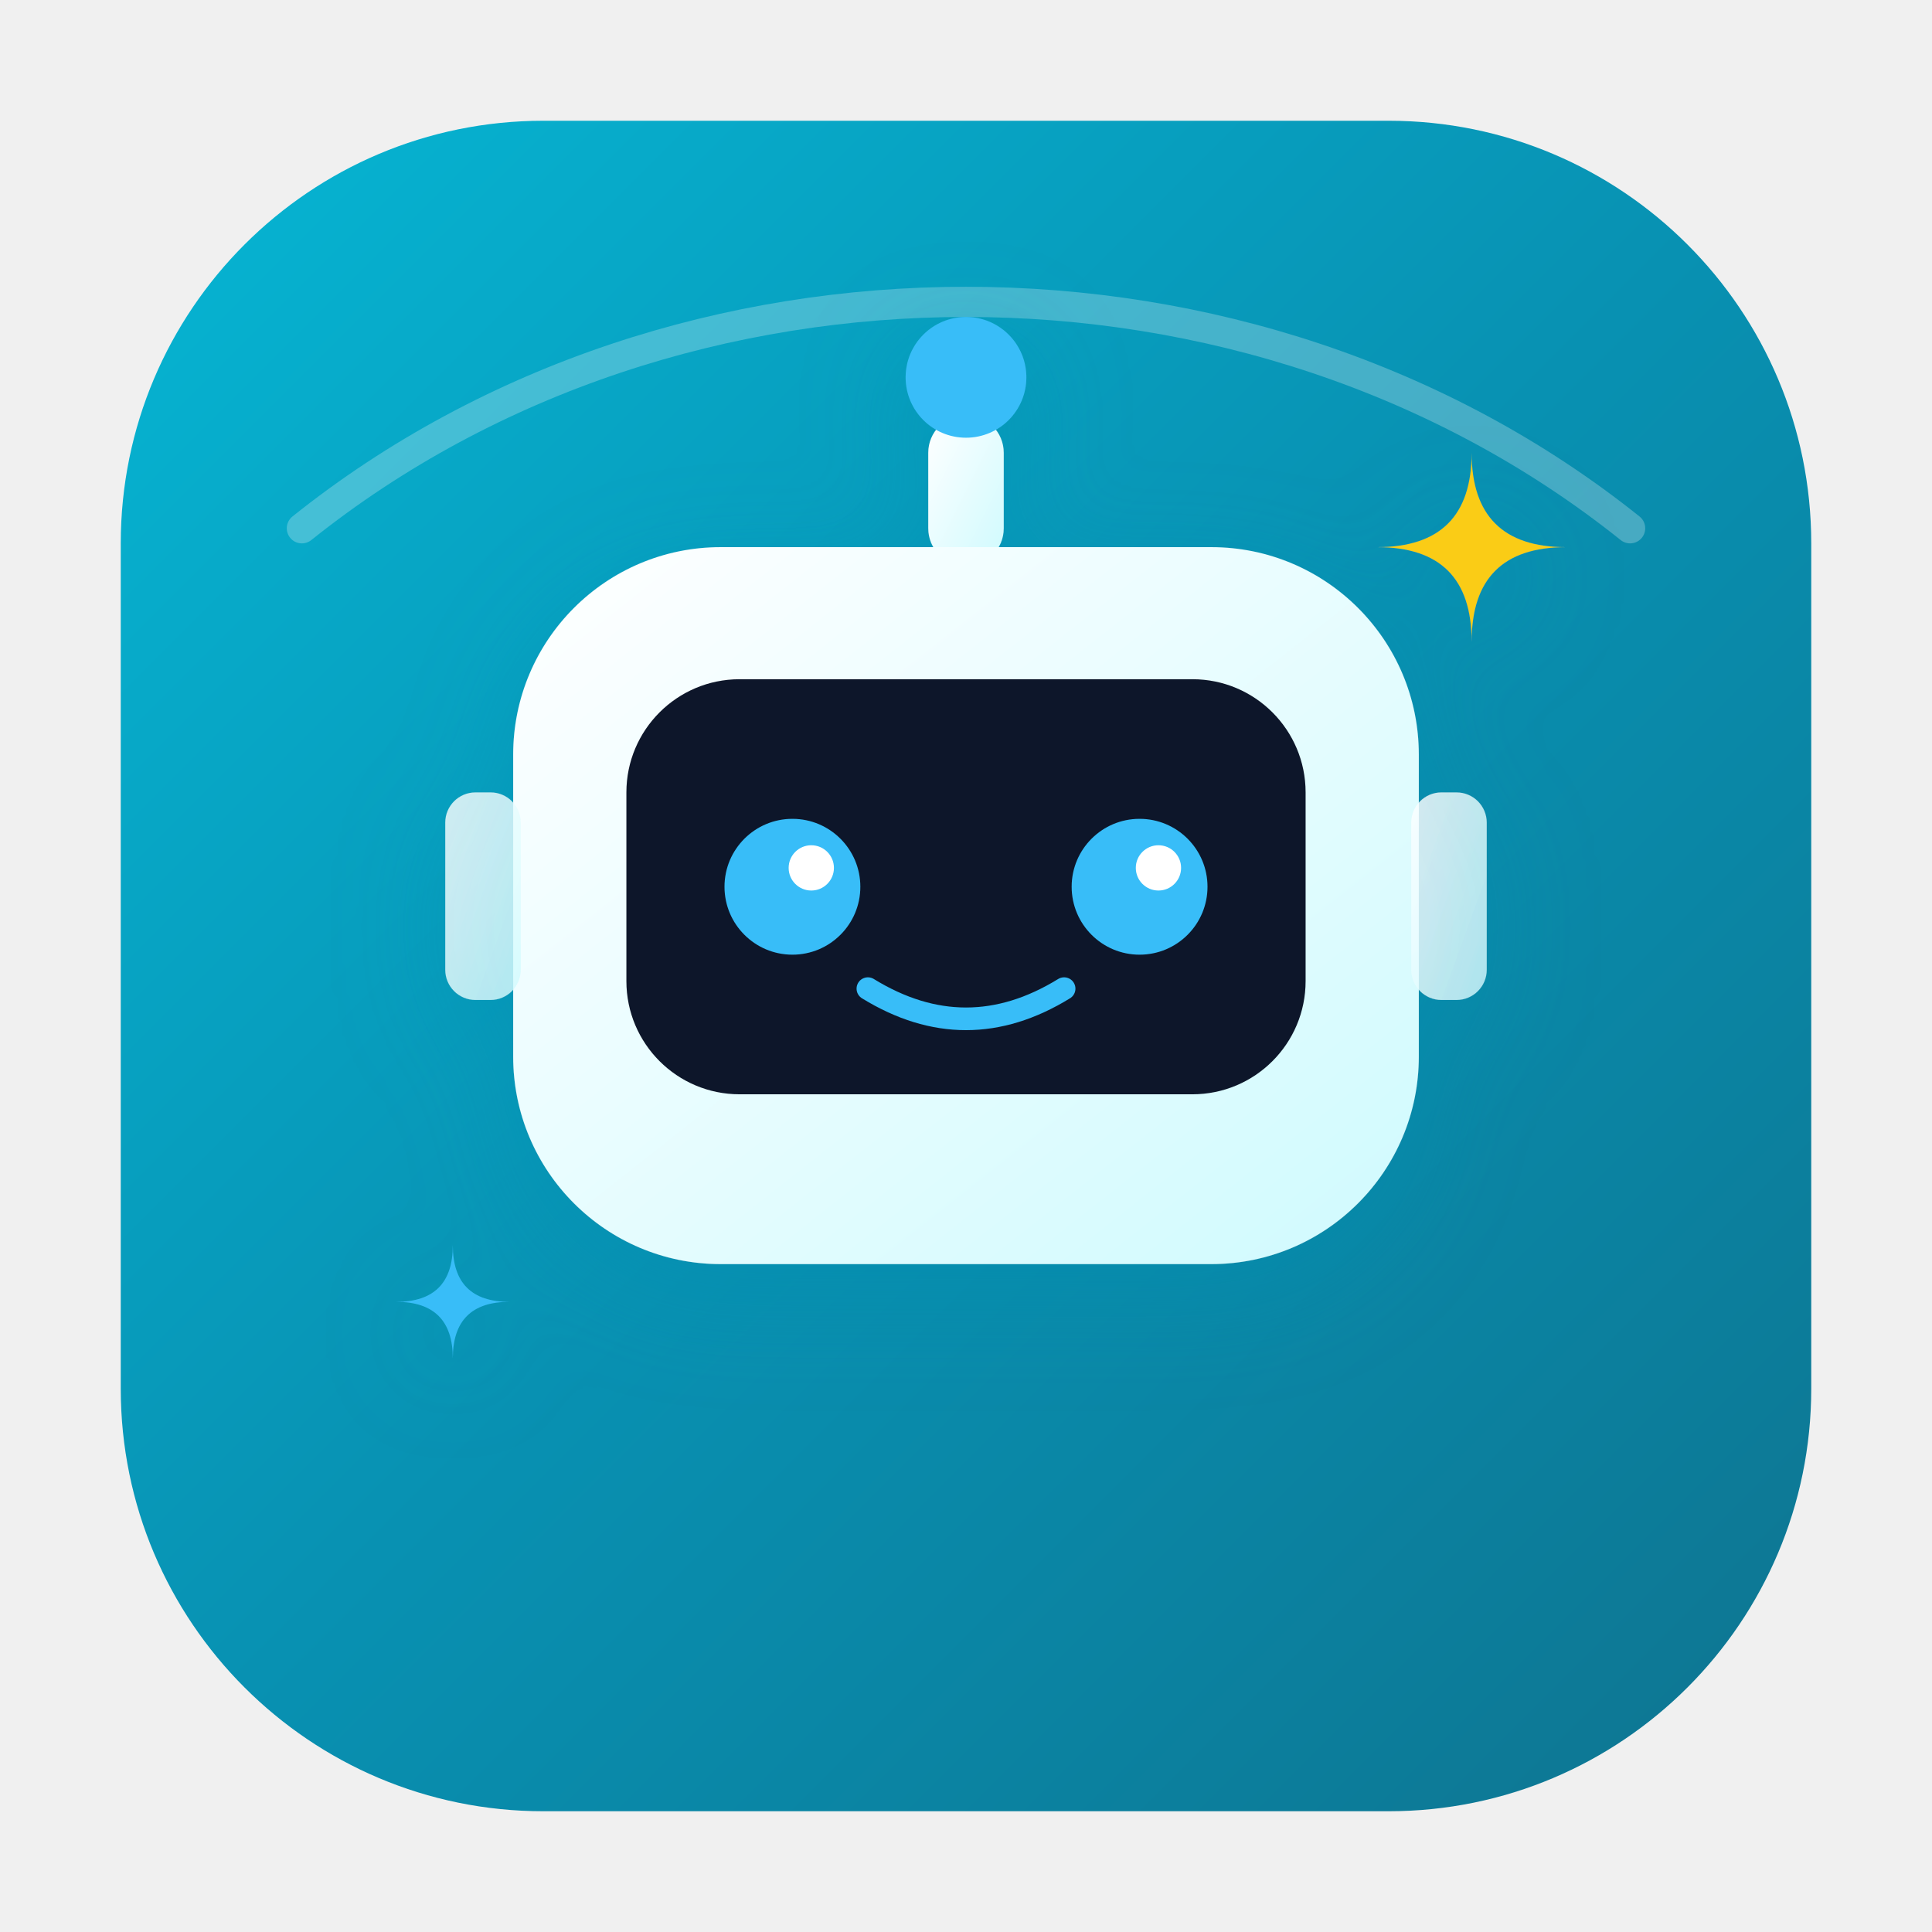
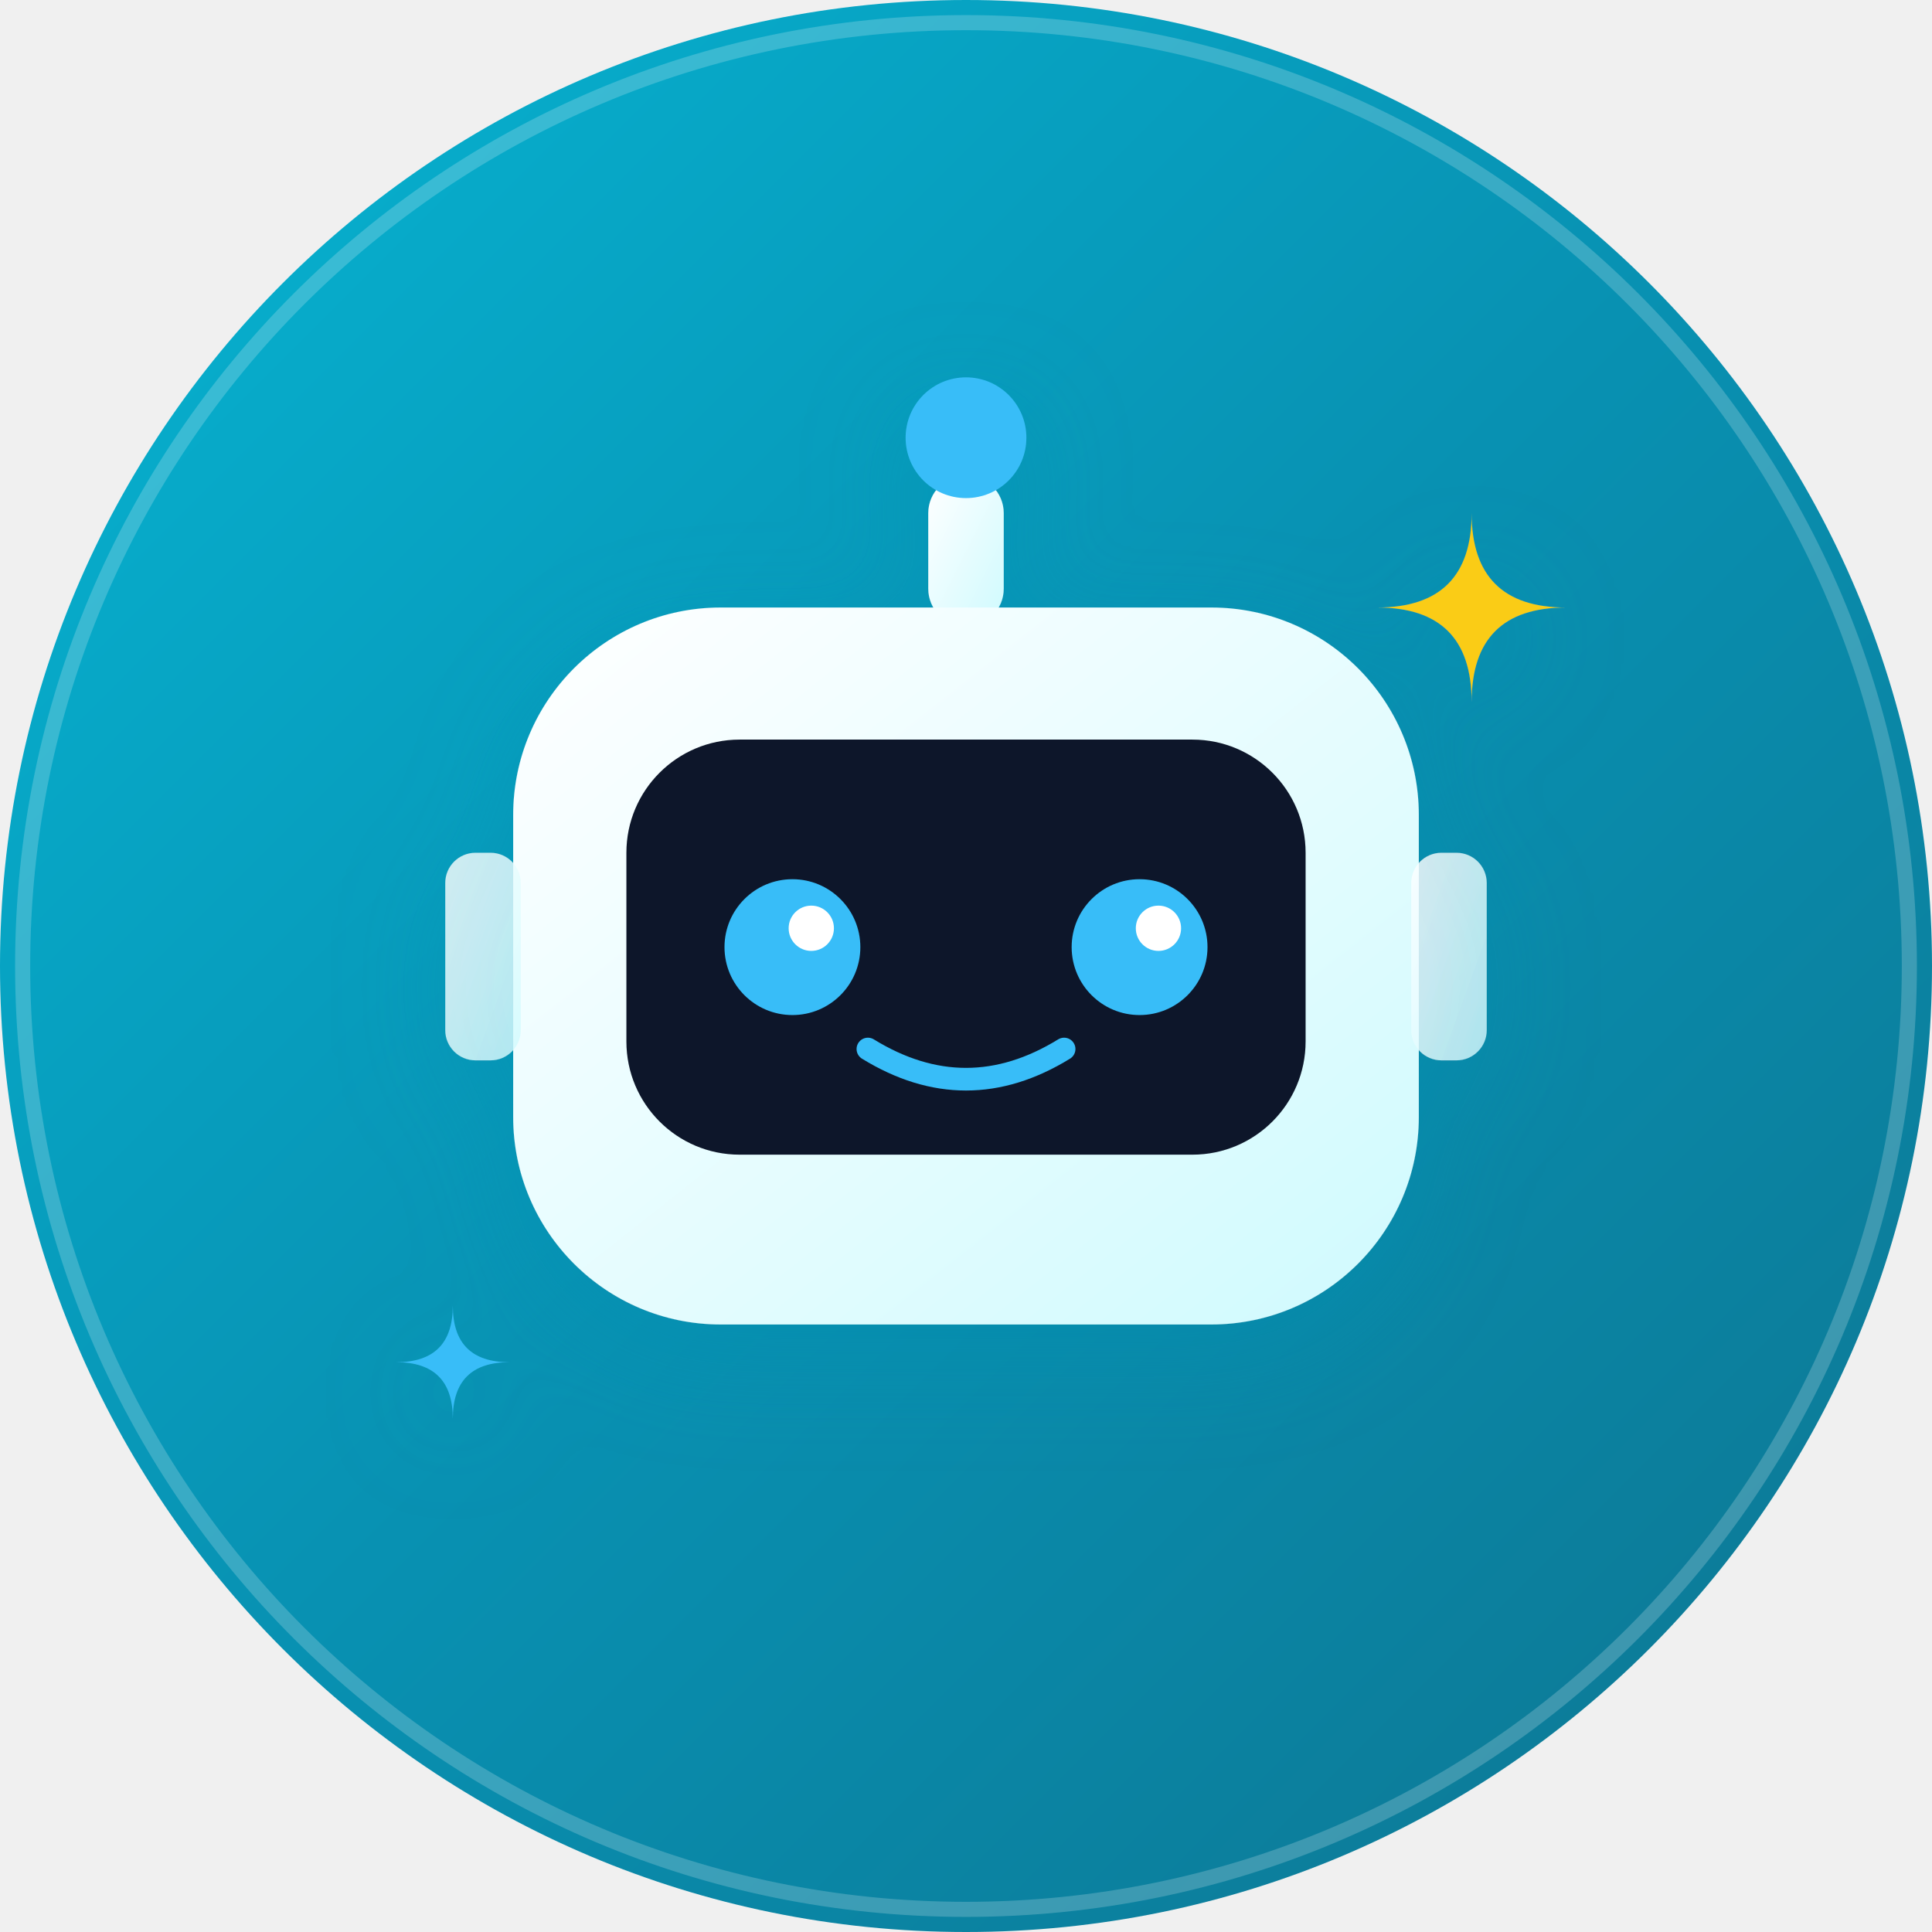
<svg xmlns="http://www.w3.org/2000/svg" viewBox="0 0 512 512" width="512" height="512">
  <defs>
    <linearGradient id="aiBgGrad" x1="0%" y1="0%" x2="100%" y2="100%">
      <stop offset="0%" stop-color="#06b6d4" />
      <stop offset="50%" stop-color="#0891b2" />
      <stop offset="100%" stop-color="#0e7490" />
    </linearGradient>
    <linearGradient id="sparkGrad" x1="0%" y1="0%" x2="100%" y2="100%">
      <stop offset="0%" stop-color="#ffffff" />
      <stop offset="100%" stop-color="#cffafe" />
    </linearGradient>
    <filter id="aiGlow" x="-20%" y="-20%" width="140%" height="140%">
      <feDropShadow dx="0" dy="8" stdDeviation="14" flood-color="#0891b2" flood-opacity="0.45" />
    </filter>
  </defs>
-   <rect x="32" y="32" width="448" height="448" rx="112" fill="url(#aiBgGrad)" />
-   <path d="M 80 140 C 180 60, 332 60, 432 140" fill="none" stroke="#FFFFFF" stroke-width="8" stroke-linecap="round" opacity="0.25" />
-   <g filter="url(#aiGlow)">
+   <circle cx="256" cy="256" r="256" fill="url(#aiBgGrad)" />
+   <circle cx="256" cy="256" r="250" fill="none" stroke="#FFFFFF" stroke-width="4" opacity="0.2" />
+   <g filter="url(#aiGlow)" transform="translate(0, 16)">
    <rect x="246" y="110" width="20" height="40" rx="10" fill="url(#sparkGrad)" />
    <circle cx="256" cy="100" r="16" fill="#38bdf8" />
    <rect x="136" y="145" width="240" height="190" rx="55" fill="url(#sparkGrad)" />
    <rect x="166" y="180" width="180" height="110" rx="30" fill="#0f172a" />
    <circle cx="210" cy="235" r="18" fill="#38bdf8" />
    <circle cx="302" cy="235" r="18" fill="#38bdf8" />
    <circle cx="215" cy="230" r="6" fill="#ffffff" />
    <circle cx="307" cy="230" r="6" fill="#ffffff" />
    <path d="M 230 262 Q 256 278 282 262" fill="none" stroke="#38bdf8" stroke-width="6" stroke-linecap="round" />
    <rect x="118" y="210" width="20" height="55" rx="8" fill="url(#sparkGrad)" opacity="0.8" />
    <rect x="374" y="210" width="20" height="55" rx="8" fill="url(#sparkGrad)" opacity="0.8" />
    <path d="M 390 120 Q 390 145 415 145 Q 390 145 390 170 Q 390 145 365 145 Q 390 145 390 120 Z" fill="#facc15" />
    <path d="M 120 330 Q 120 345 135 345 Q 120 345 120 360 Q 120 345 105 345 Q 120 345 120 330 Z" fill="#38bdf8" />
  </g>
</svg>
